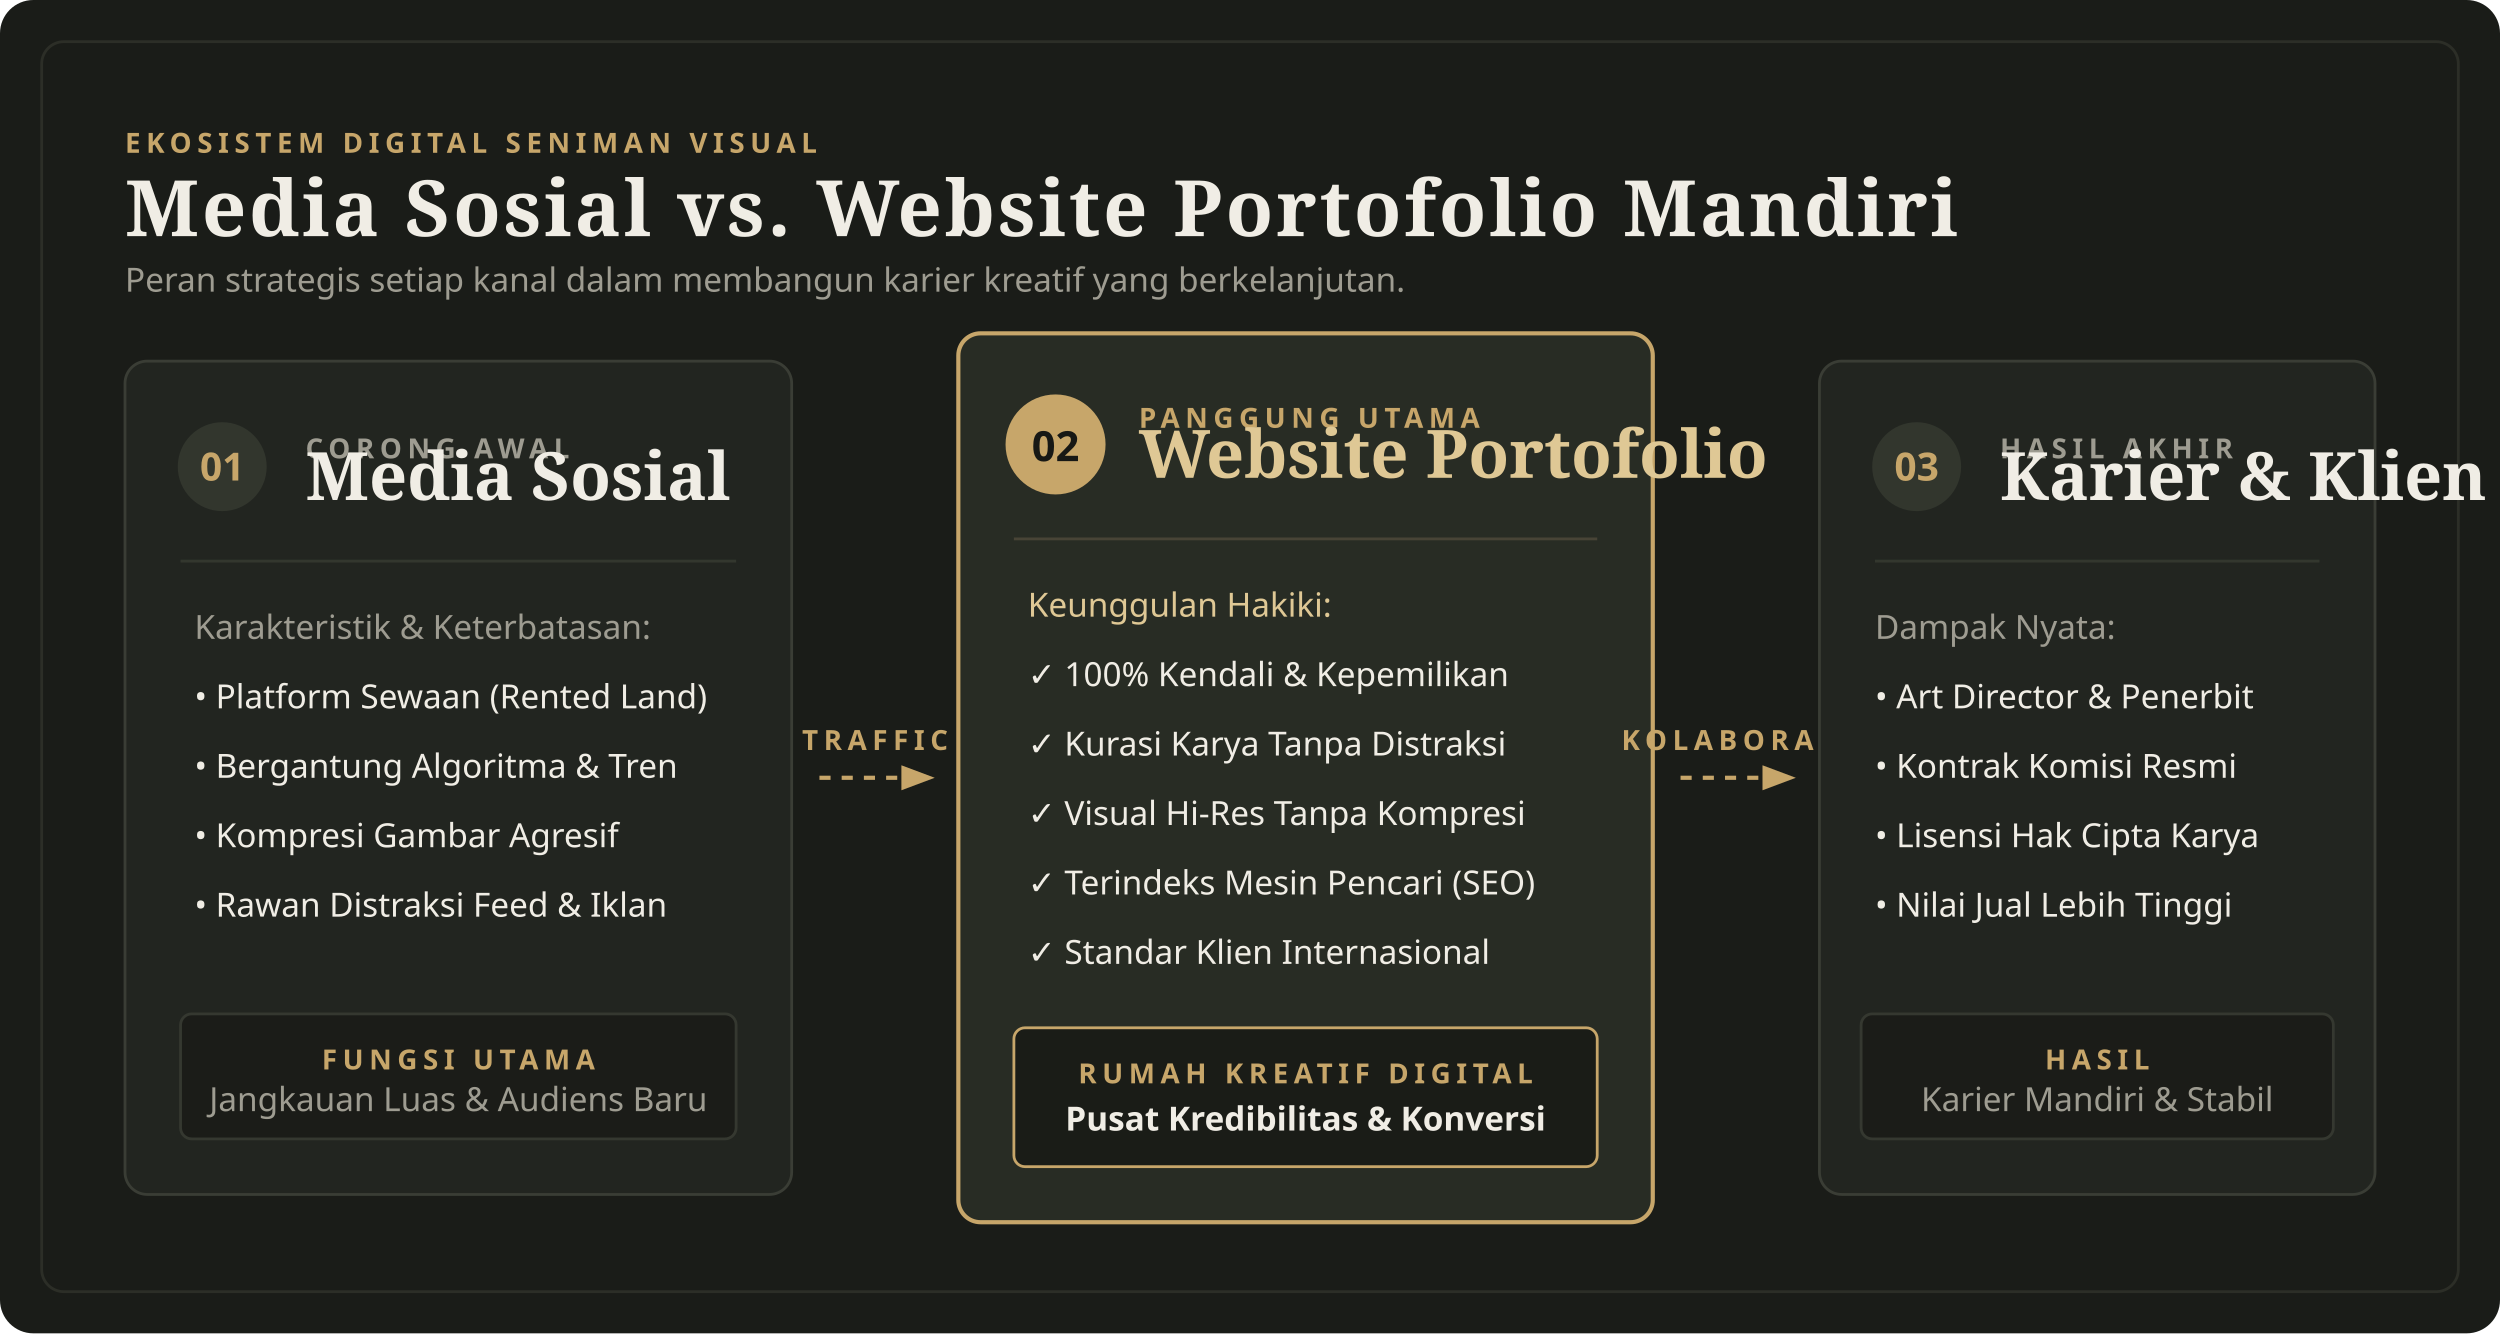
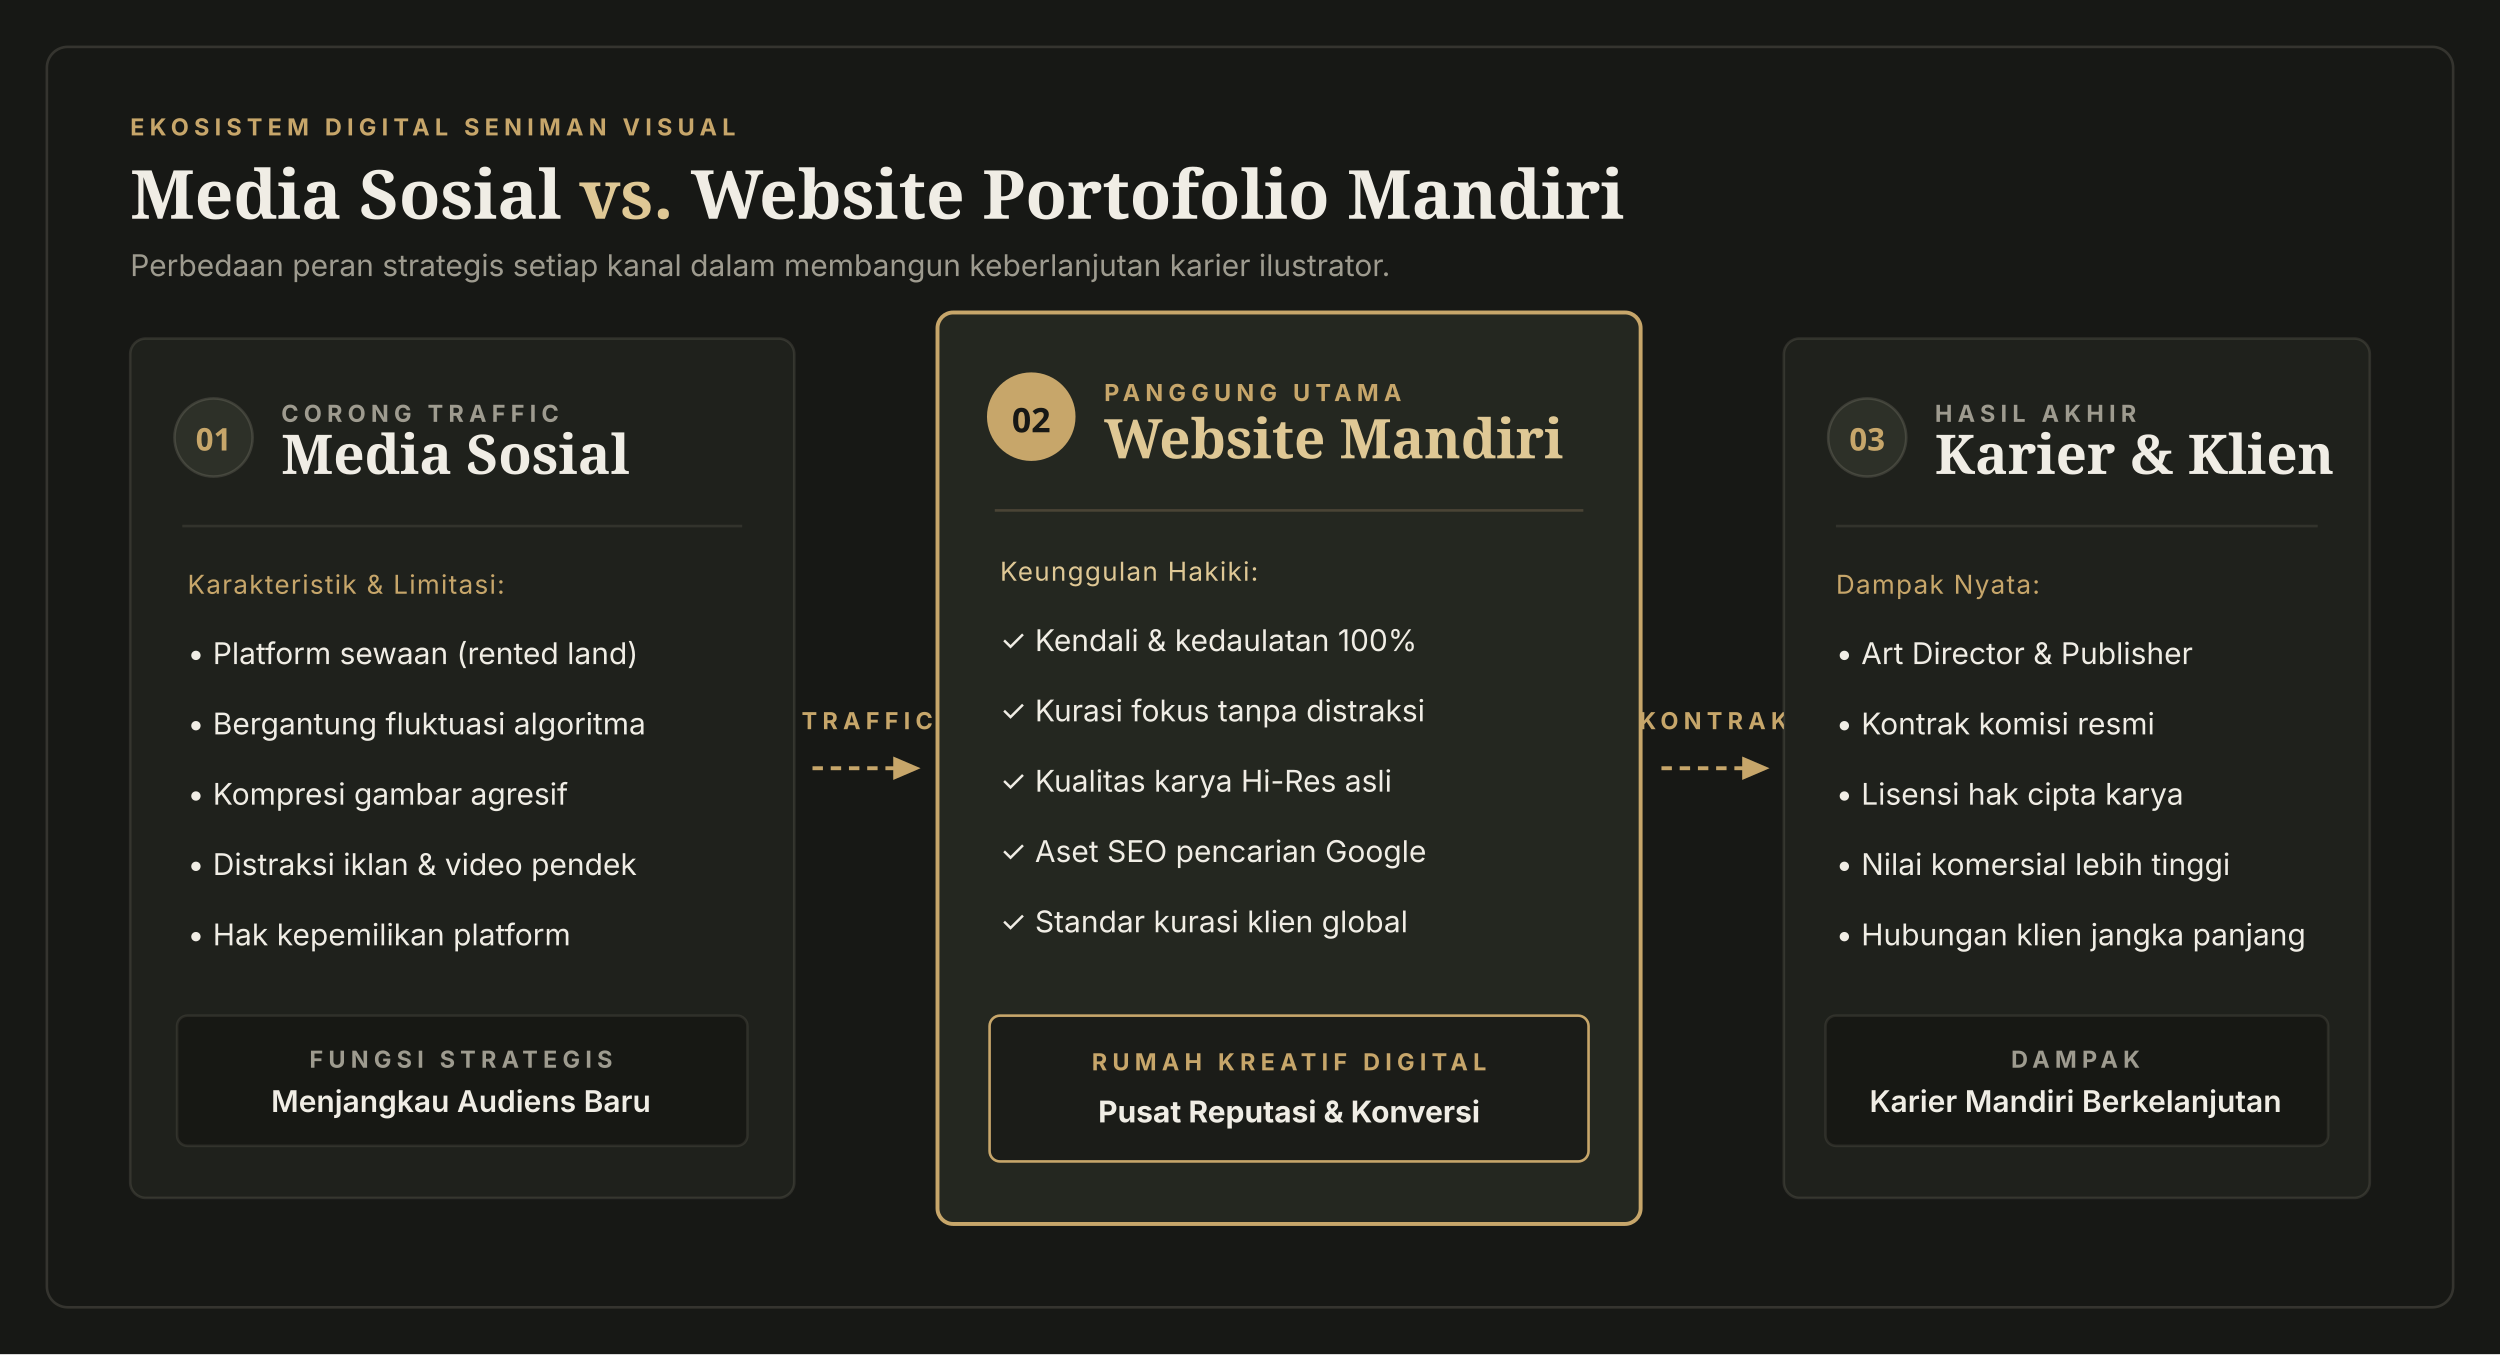
- <svg xmlns="http://www.w3.org/2000/svg" viewBox="0 0 900 480" width="100%" height="100%">
+ <svg xmlns="http://www.w3.org/2000/svg" viewBox="0 0 960 520" width="100%" height="100%">
  <defs>
    <style>
-       .bg { fill: #1a1c18; }
-       .card-bg { fill: #222520; stroke: #3a3d35; stroke-width: 1; }
-       .card-accent { fill: #282c24; stroke: #c7a66a; stroke-width: 1.5; }
+       .bg { fill: #171815; }
+       .frame { fill: none; stroke: rgba(225, 216, 195, 0.15); stroke-width: 1; }
+       .card-dark { fill: #1f211c; stroke: rgba(225, 216, 195, 0.12); stroke-width: 1; rx: 6px; }
+       .card-hero { fill: #242720; stroke: #c7a66a; stroke-width: 1.5; rx: 6px; }
      .gold { fill: #c7a66a; }
      .gold-light { fill: #dfc895; }
      .cream { fill: #f0ede5; }
-       .muted { fill: #9e9c91; }
-       .arrow { stroke: #c7a66a; stroke-width: 1.5; stroke-dasharray: 4,4; fill: none; }
-       .solid-arrow { stroke: #dfc895; stroke-width: 2; fill: none; }
-       .tag { font-family: 'DM Sans', sans-serif; font-size: 10px; letter-spacing: 2px; font-weight: 600; }
-       .title { font-family: 'Cormorant Garamond', Georgia, serif; font-size: 24px; font-weight: 600; }
-       .body { font-family: 'DM Sans', sans-serif; font-size: 12px; line-height: 1.5; }
-       .heading { font-family: 'Cormorant Garamond', Georgia, serif; font-size: 28px; font-weight: 700; letter-spacing: 1px; }
-       .subhead { font-family: 'DM Sans', sans-serif; font-size: 11px; letter-spacing: 2px; }
+       .muted { fill: #9e9b8f; }
+       .dark-text { fill: #171815; }
+       
+       .main-title { font-family: 'Cormorant Garamond', Georgia, serif; font-size: 26px; font-weight: 600; }
+       .card-title { font-family: 'Cormorant Garamond', Georgia, serif; font-size: 21px; font-weight: 600; }
+       .tag { font-family: 'DM Sans', -apple-system, sans-serif; font-size: 9px; letter-spacing: 2px; font-weight: 700; text-transform: uppercase; }
+       .body-text { font-family: 'DM Sans', -apple-system, sans-serif; font-size: 11.5px; line-height: 1.6; }
+       .caption-text { font-family: 'DM Sans', -apple-system, sans-serif; font-size: 10px; letter-spacing: 0.5px; }
+       
+       .arrow-line { stroke: #c7a66a; stroke-width: 1.5; stroke-dasharray: 4, 3; fill: none; }
    </style>
-     <marker id="arrowhead" markerWidth="8" markerHeight="6" refX="7" refY="3" orient="auto">
-       <polygon points="0 0, 8 3, 0 6" fill="#c7a66a" />
-     </marker>
-     <marker id="arrowhead-gold" markerWidth="8" markerHeight="6" refX="7" refY="3" orient="auto">
-       <polygon points="0 0, 8 3, 0 6" fill="#dfc895" />
+     <marker id="arr" markerWidth="7" markerHeight="6" refX="6" refY="3" orient="auto">
+       <polygon points="0 0, 7 3, 0 6" fill="#c7a66a" />
    </marker>
  </defs>
-   <rect width="900" height="480" rx="12" class="bg" />
-   <rect x="15" y="15" width="870" height="450" rx="8" fill="none" stroke="#2c2e27" stroke-width="1" />
-   <text x="45" y="55" class="tag gold">EKOSISTEM DIGITAL SENIMAN VISUAL</text>
-   <text x="45" y="85" class="heading cream">Media Sosial vs. Website Portofolio Mandiri</text>
-   <text x="45" y="105" class="body muted">Peran strategis setiap kanal dalam membangun karier kreatif yang berkelanjutan.</text>
-   <g transform="translate(45, 130)">
-     <rect width="240" height="300" rx="8" class="card-bg" />
-     <circle cx="35" cy="38" r="16" fill="#32362d" />
-     <text x="35" y="43" text-anchor="middle" class="gold" font-family="'DM Sans',sans-serif" font-size="14" font-weight="bold">01</text>
-     <text x="65" y="35" class="tag muted">CORONG AWAL</text>
-     <text x="65" y="50" class="title cream">Media Sosial</text>
-     <line x1="20" y1="72" x2="220" y2="72" stroke="#33372e" />
-     <text x="25" y="100" class="body muted">Karakteristik &amp; Keterbatasan:</text>
-     <text x="25" y="125" class="body cream">• Platform Sewaan (Rented Land)</text>
-     <text x="25" y="150" class="body cream">• Bergantung Algoritma &amp; Tren</text>
-     <text x="25" y="175" class="body cream">• Kompresi Gambar Agresif</text>
-     <text x="25" y="200" class="body cream">• Rawan Distraksi Feed &amp; Iklan</text>
-     <rect x="20" y="235" width="200" height="45" rx="4" fill="#1b1c18" stroke="#353830" />
-     <text x="120" y="255" text-anchor="middle" class="tag gold">FUNGSI UTAMA</text>
-     <text x="120" y="270" text-anchor="middle" class="body muted">Jangkauan Luas &amp; Audiens Baru</text>
+   <rect width="960" height="520" class="bg" />
+   <rect x="18" y="18" width="924" height="484" rx="8" class="frame" />
+   <text x="50" y="52" class="tag gold">EKOSISTEM DIGITAL SENIMAN VISUAL</text>
+   <text x="50" y="84" class="main-title cream">Media Sosial <tspan fill="#dfc895">vs.</tspan> Website Portofolio Mandiri</text>
+   <text x="50" y="106" class="body-text muted">Perbedaan peran strategis setiap kanal dalam membangun keberlanjutan karier ilustrator.</text>
+   <g transform="translate(50, 130)">
+     <rect width="255" height="330" class="card-dark" />
+     <circle cx="32" cy="38" r="15" fill="#2d3028" stroke="rgba(225,216,195,0.15)" stroke-width="1" />
+     <text x="32" y="43" text-anchor="middle" class="gold" font-family="'DM Sans',sans-serif" font-size="12" font-weight="700">01</text>
+     <text x="58" y="32" class="tag muted">CORONG TRAFFIC</text>
+     <text x="58" y="52" class="card-title cream">Media Sosial</text>
+     <line x1="20" y1="72" x2="235" y2="72" stroke="rgba(225,216,195,0.1)" />
+     <text x="22" y="98" class="caption-text gold">Karakteristik &amp; Limitasi:</text>
+     <text x="22" y="125" class="body-text cream">• Platform sewaan (rented land)</text>
+     <text x="22" y="152" class="body-text cream">• Bergantung fluktuasi algoritma</text>
+     <text x="22" y="179" class="body-text cream">• Kompresi gambar agresif</text>
+     <text x="22" y="206" class="body-text cream">• Distraksi iklan &amp; video pendek</text>
+     <text x="22" y="233" class="body-text cream">• Hak kepemilikan platform</text>
+     <rect x="18" y="260" width="219" height="50" rx="4" fill="#171814" stroke="rgba(225,216,195,0.1)" />
+     <text x="127" y="280" text-anchor="middle" class="tag muted">FUNGSI STRATEGIS</text>
+     <text x="127" y="297" text-anchor="middle" class="body-text cream" font-weight="600">Menjangkau Audiens Baru</text>
  </g>
-   <path d="M 295 280 L 335 280" class="arrow" marker-end="url(#arrowhead)" />
-   <text x="315" y="270" text-anchor="middle" class="tag gold" font-size="9">TRAFFIC</text>
-   <g transform="translate(345, 120)">
-     <rect width="250" height="320" rx="8" class="card-accent" />
-     <circle cx="35" cy="40" r="18" fill="#c7a66a" />
-     <text x="35" y="46" text-anchor="middle" fill="#171815" font-family="'DM Sans',sans-serif" font-size="15" font-weight="bold">02</text>
-     <text x="65" y="34" class="tag gold">PANGGUNG UTAMA</text>
-     <text x="65" y="52" class="title gold-light">Website Portofolio</text>
-     <line x1="20" y1="74" x2="230" y2="74" stroke="#484436" />
-     <text x="25" y="102" class="body gold-light">Keunggulan Hakiki:</text>
-     <text x="25" y="127" class="body cream">✓ 100% Kendali &amp; Kepemilikan</text>
-     <text x="25" y="152" class="body cream">✓ Kurasi Karya Tanpa Distraksi</text>
-     <text x="25" y="177" class="body cream">✓ Visual Hi-Res Tanpa Kompresi</text>
-     <text x="25" y="202" class="body cream">✓ Terindeks Mesin Pencari (SEO)</text>
-     <text x="25" y="227" class="body cream">✓ Standar Klien Internasional</text>
-     <rect x="20" y="250" width="210" height="50" rx="4" fill="#1a1c17" stroke="#c7a66a" stroke-width="1" />
-     <text x="125" y="270" text-anchor="middle" class="tag gold">RUMAH KREATIF DIGITAL</text>
-     <text x="125" y="287" text-anchor="middle" class="body cream" font-weight="600">Pusat Kredibilitas &amp; Konversi</text>
+   <path d="M 312 295 L 352 295" class="arrow-line" marker-end="url(#arr)" />
+   <rect x="313" y="268" width="40" height="16" rx="3" fill="#171815" />
+   <text x="333" y="280" text-anchor="middle" class="tag gold" font-size="8">TRAFFIC</text>
+   <g transform="translate(360, 120)">
+     <rect width="270" height="350" class="card-hero" />
+     <circle cx="36" cy="40" r="17" fill="#c7a66a" />
+     <text x="36" y="46" text-anchor="middle" class="dark-text" font-family="'DM Sans',sans-serif" font-size="13" font-weight="800">02</text>
+     <text x="64" y="34" class="tag gold">PANGGUNG UTAMA</text>
+     <text x="64" y="56" class="card-title gold-light">Website Mandiri</text>
+     <line x1="22" y1="76" x2="248" y2="76" stroke="#4a4435" />
+     <text x="24" y="103" class="caption-text gold-light">Keunggulan Hakiki:</text>
+     <text x="24" y="130" class="body-text cream">✓ Kendali &amp; kedaulatan 100%</text>
+     <text x="24" y="157" class="body-text cream">✓ Kurasi fokus tanpa distraksi</text>
+     <text x="24" y="184" class="body-text cream">✓ Kualitas karya Hi-Res asli</text>
+     <text x="24" y="211" class="body-text cream">✓ Aset SEO pencarian Google</text>
+     <text x="24" y="238" class="body-text cream">✓ Standar kurasi klien global</text>
+     <rect x="20" y="270" width="230" height="56" rx="4" fill="#1b1c18" stroke="#c7a66a" stroke-width="1" />
+     <text x="135" y="291" text-anchor="middle" class="tag gold">RUMAH KREATIF DIGITAL</text>
+     <text x="135" y="311" text-anchor="middle" class="body-text cream" font-weight="700">Pusat Reputasi &amp; Konversi</text>
  </g>
-   <path d="M 605 280 L 645 280" class="arrow" marker-end="url(#arrowhead)" />
-   <text x="625" y="270" text-anchor="middle" class="tag gold" font-size="9">KOLABORASI</text>
-   <g transform="translate(655, 130)">
-     <rect width="200" height="300" rx="8" class="card-bg" />
-     <circle cx="35" cy="38" r="16" fill="#32362d" />
-     <text x="35" y="43" text-anchor="middle" class="gold" font-family="'DM Sans',sans-serif" font-size="14" font-weight="bold">03</text>
-     <text x="65" y="35" class="tag muted">HASIL AKHIR</text>
-     <text x="65" y="50" class="title cream">Karier &amp; Klien</text>
-     <line x1="20" y1="72" x2="180" y2="72" stroke="#33372e" />
-     <text x="20" y="100" class="body muted">Dampak Nyata:</text>
-     <text x="20" y="125" class="body cream">• Art Director &amp; Penerbit</text>
-     <text x="20" y="150" class="body cream">• Kontrak Komisi Resmi</text>
-     <text x="20" y="175" class="body cream">• Lisensi Hak Cipta Karya</text>
-     <text x="20" y="200" class="body cream">• Nilai Jual Lebih Tinggi</text>
-     <rect x="15" y="235" width="170" height="45" rx="4" fill="#1b1c18" stroke="#353830" />
-     <text x="100" y="255" text-anchor="middle" class="tag gold">HASIL</text>
-     <text x="100" y="270" text-anchor="middle" class="body muted">Karier Mandiri &amp; Stabil</text>
+   <path d="M 638 295 L 678 295" class="arrow-line" marker-end="url(#arr)" />
+   <rect x="638" y="268" width="40" height="16" rx="3" fill="#171815" />
+   <text x="658" y="280" text-anchor="middle" class="tag gold" font-size="8">KONTRAK</text>
+   <g transform="translate(685, 130)">
+     <rect width="225" height="330" class="card-dark" />
+     <circle cx="32" cy="38" r="15" fill="#2d3028" stroke="rgba(225,216,195,0.15)" stroke-width="1" />
+     <text x="32" y="43" text-anchor="middle" class="gold" font-family="'DM Sans',sans-serif" font-size="12" font-weight="700">03</text>
+     <text x="58" y="32" class="tag muted">HASIL AKHIR</text>
+     <text x="58" y="52" class="card-title cream">Karier &amp; Klien</text>
+     <line x1="20" y1="72" x2="205" y2="72" stroke="rgba(225,216,195,0.1)" />
+     <text x="20" y="98" class="caption-text gold">Dampak Nyata:</text>
+     <text x="20" y="125" class="body-text cream">• Art Director &amp; Publisher</text>
+     <text x="20" y="152" class="body-text cream">• Kontrak komisi resmi</text>
+     <text x="20" y="179" class="body-text cream">• Lisensi hak cipta karya</text>
+     <text x="20" y="206" class="body-text cream">• Nilai komersial lebih tinggi</text>
+     <text x="20" y="233" class="body-text cream">• Hubungan klien jangka panjang</text>
+     <rect x="16" y="260" width="193" height="50" rx="4" fill="#171814" stroke="rgba(225,216,195,0.1)" />
+     <text x="112" y="280" text-anchor="middle" class="tag muted">DAMPAK</text>
+     <text x="112" y="297" text-anchor="middle" class="body-text cream" font-weight="600">Karier Mandiri Berkelanjutan</text>
  </g>
</svg>
